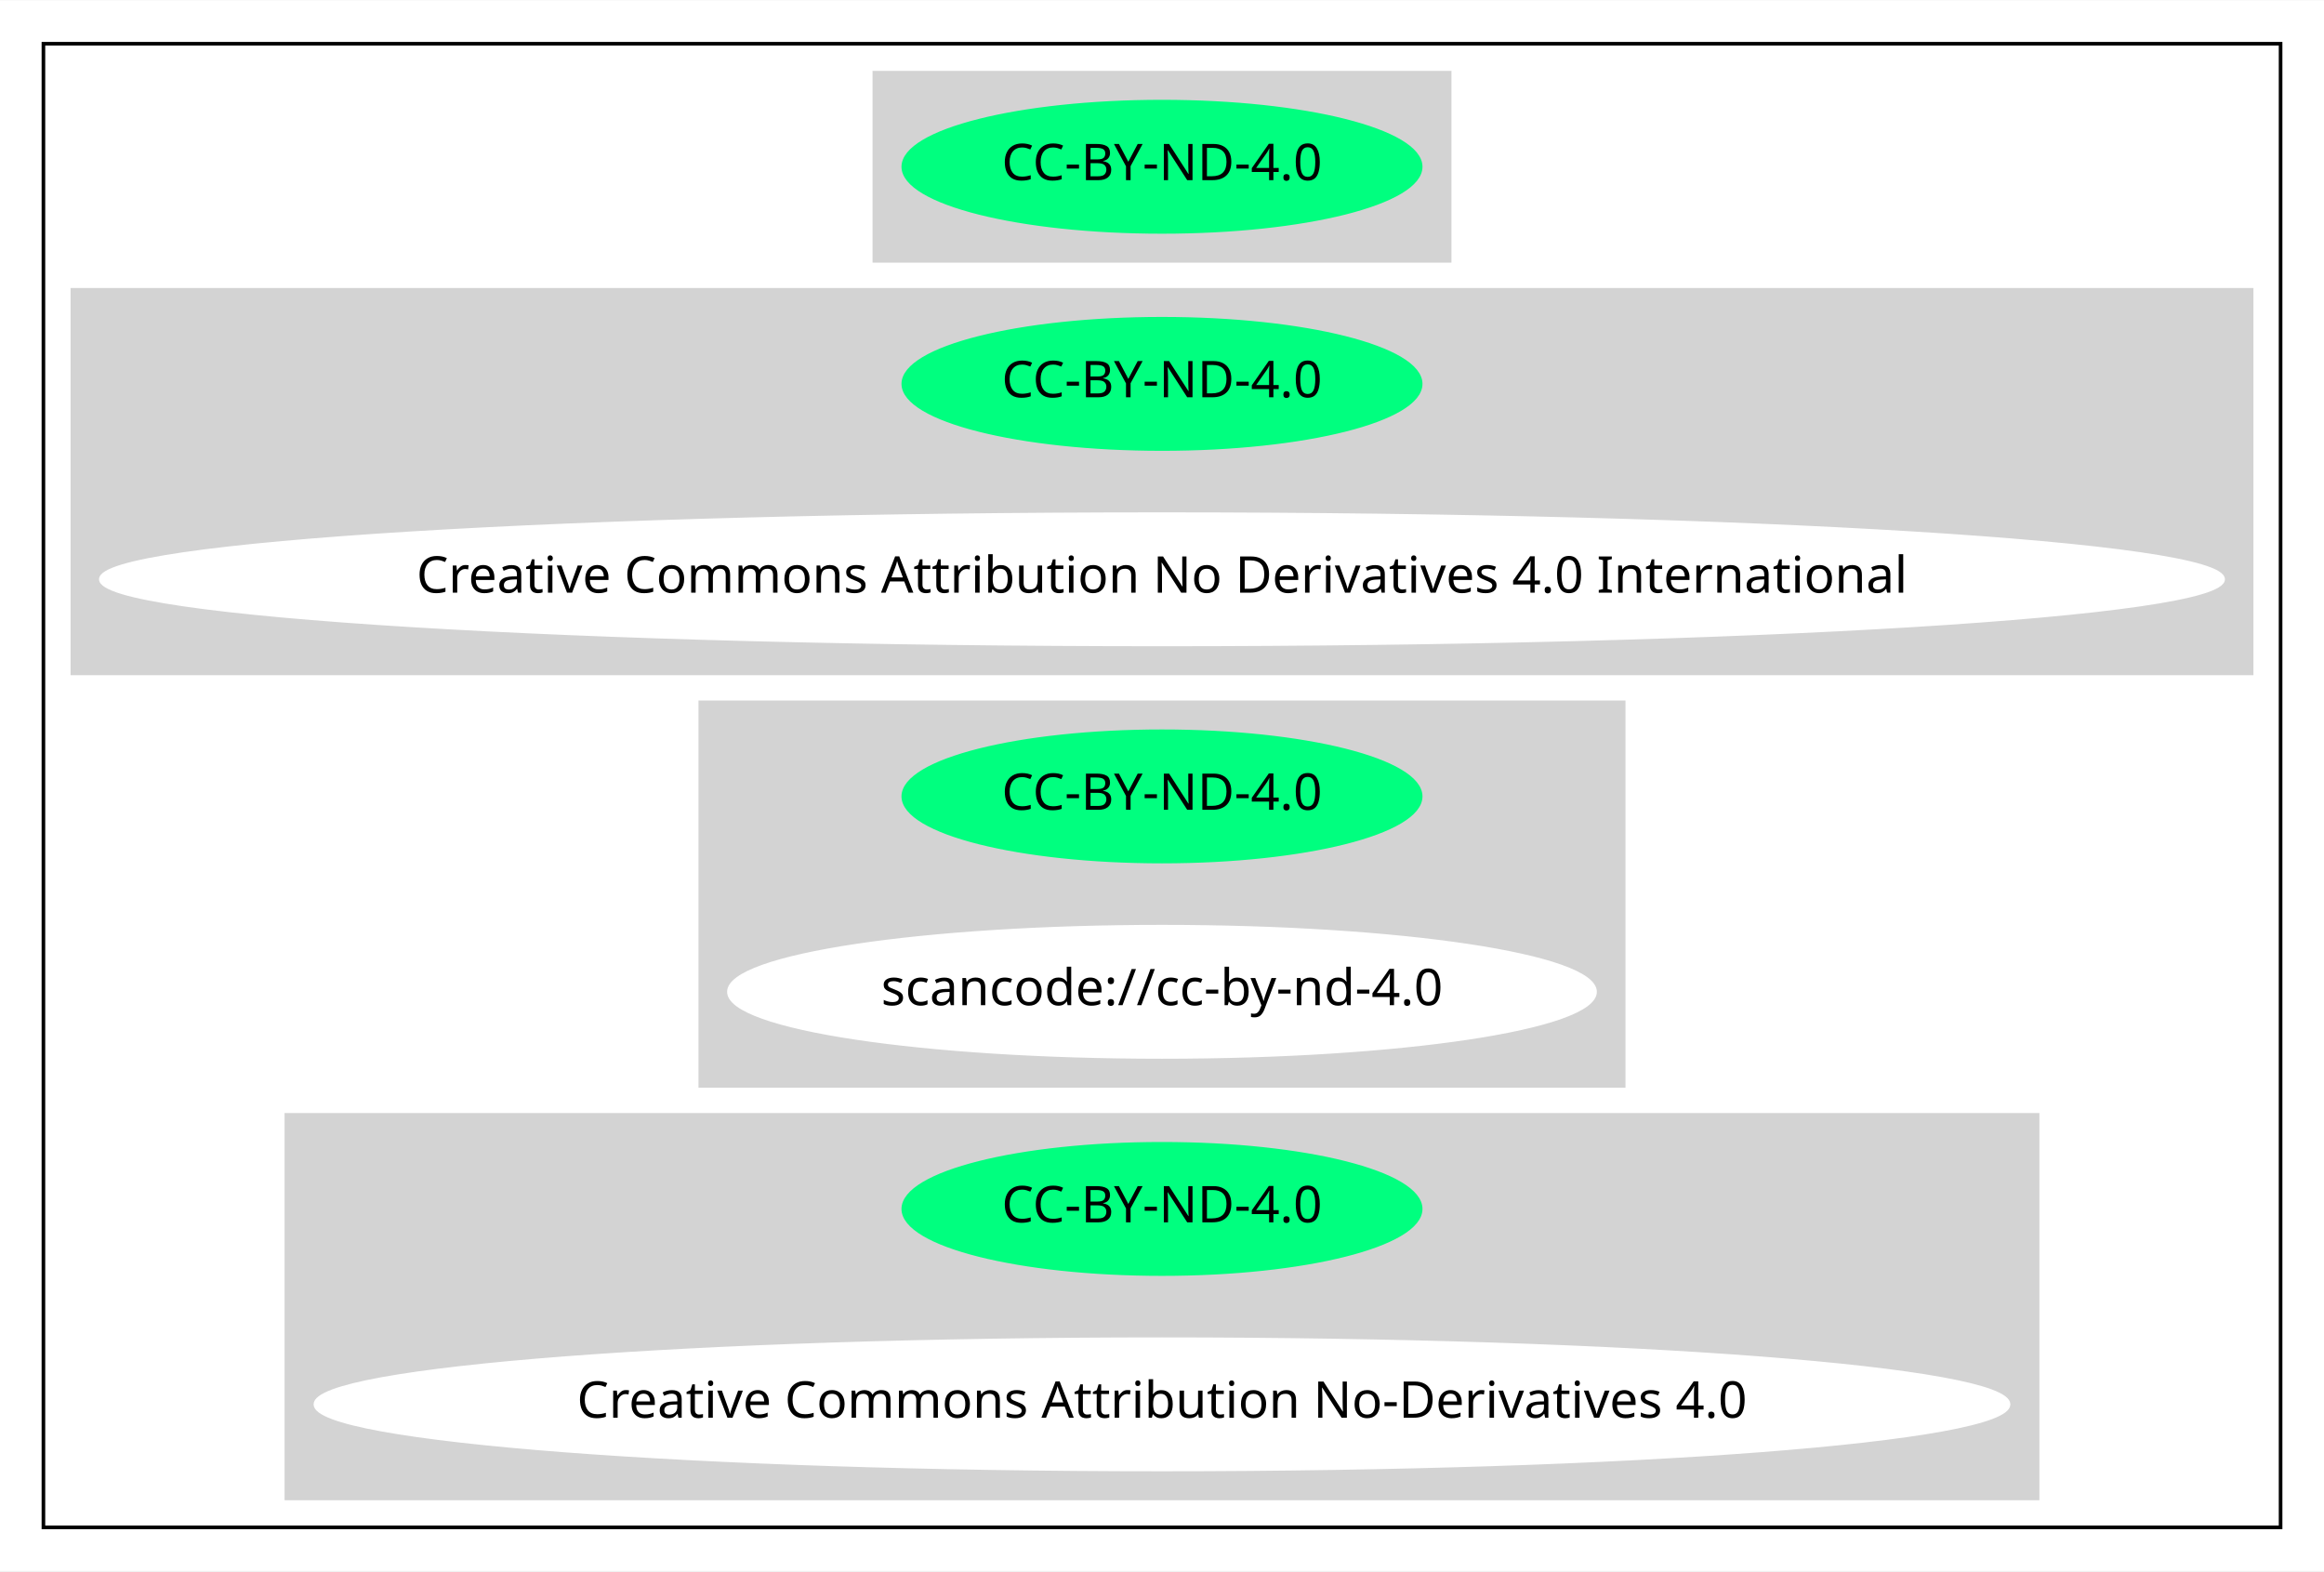
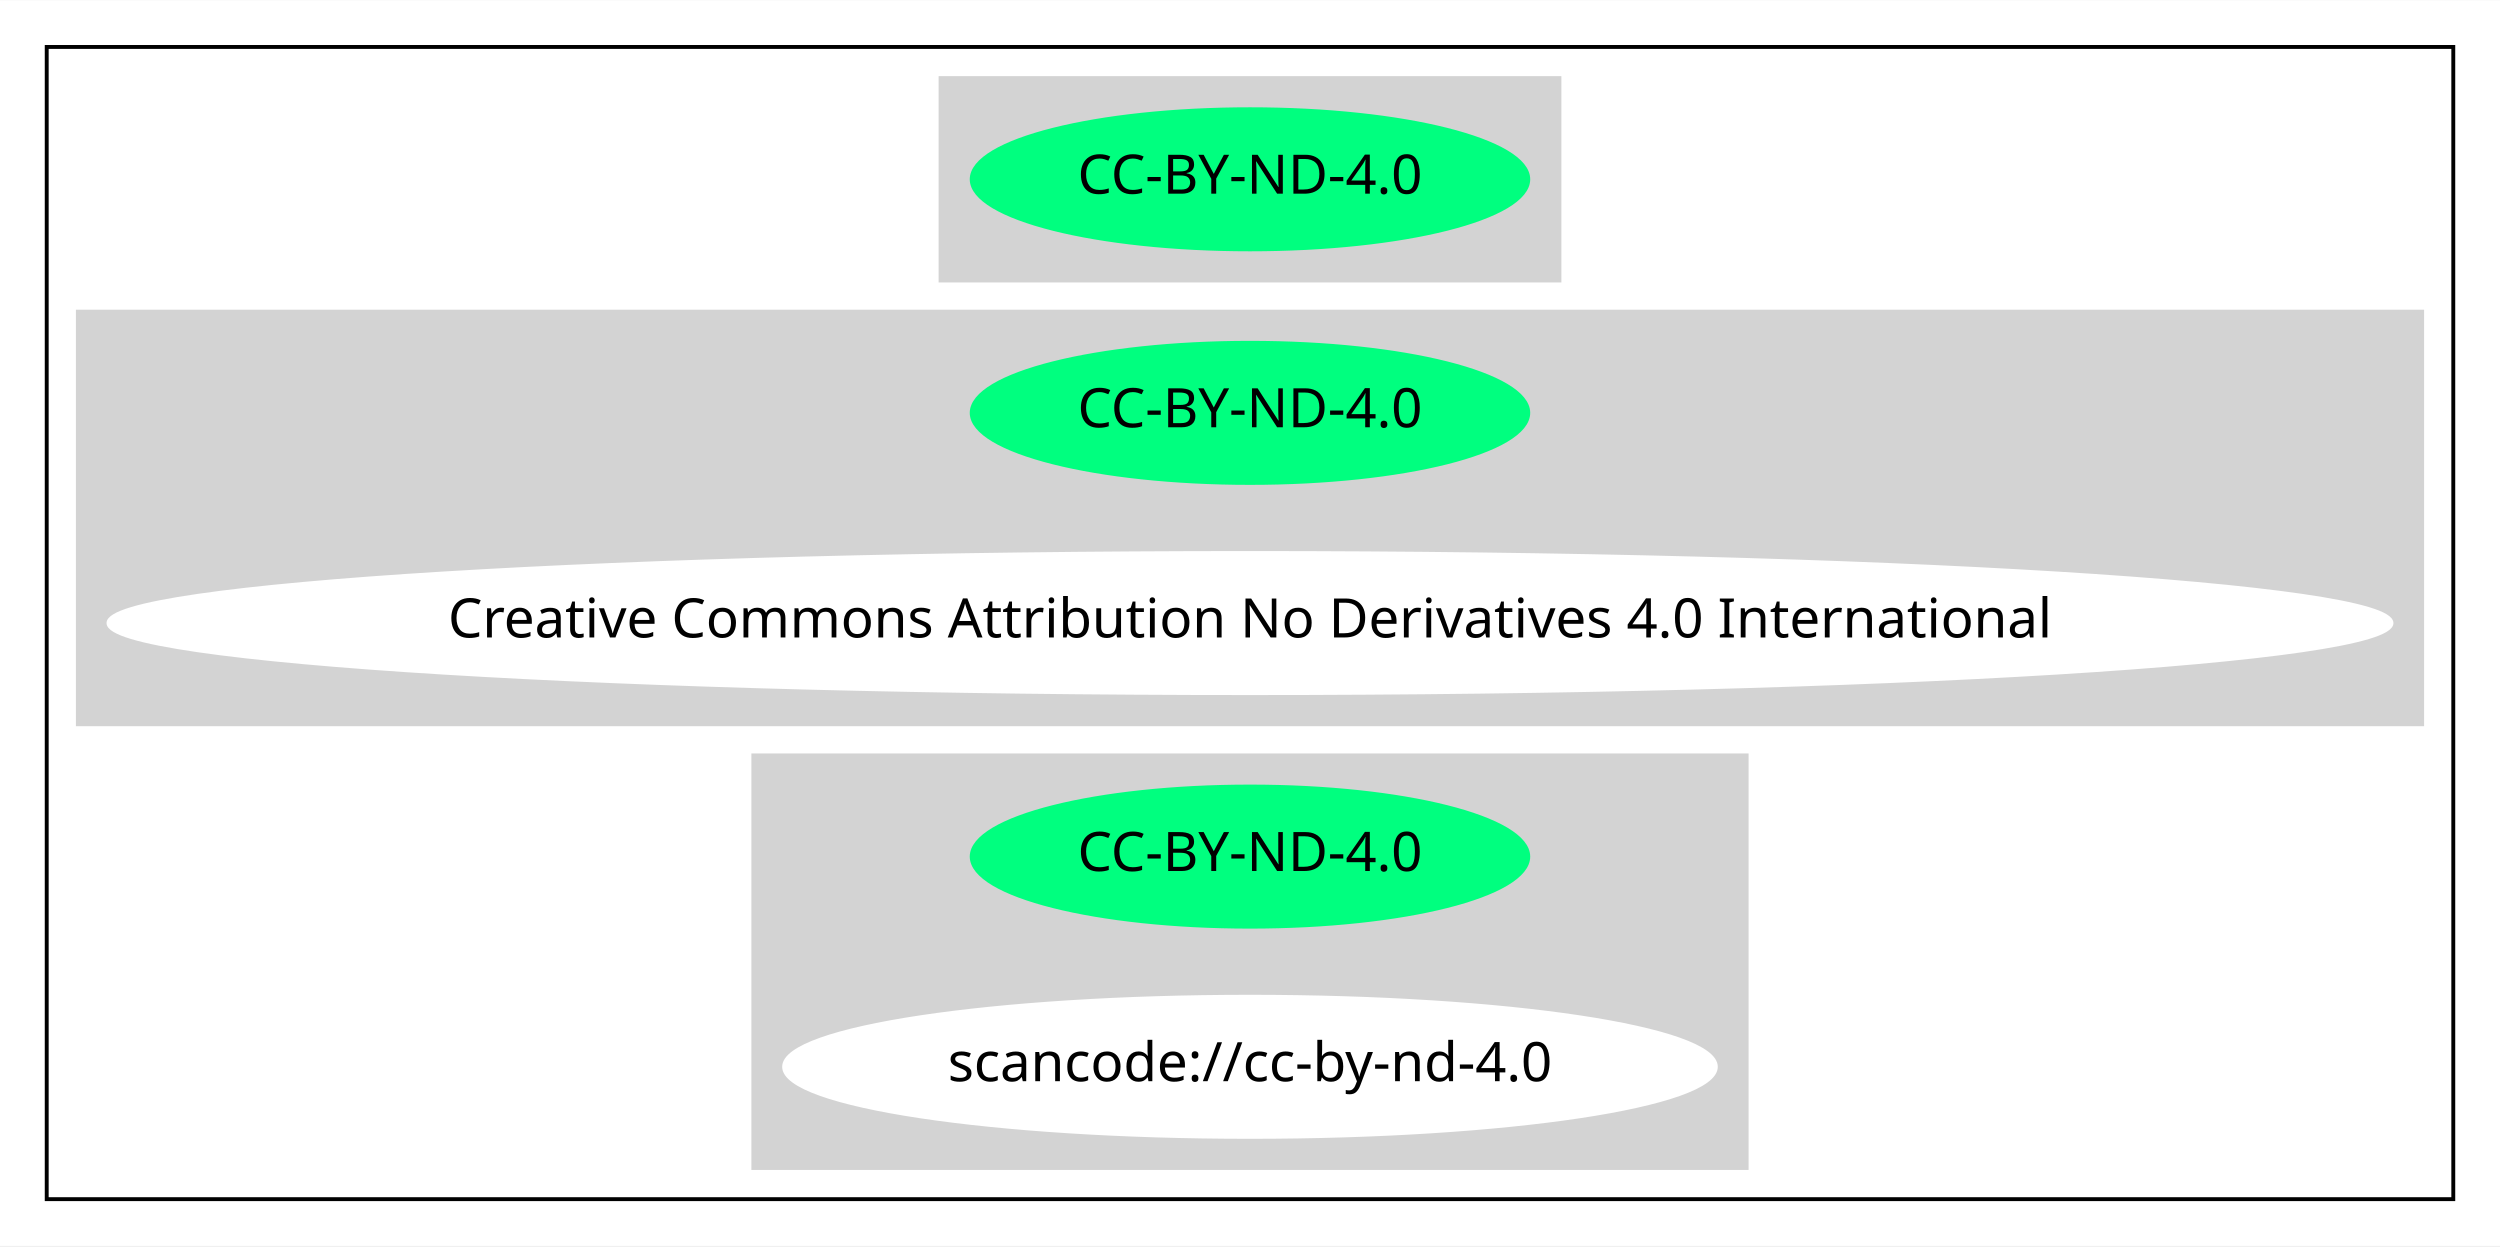
- <svg xmlns="http://www.w3.org/2000/svg" width="642pt" height="434pt" viewBox="0.00 0.00 642.25 434.00">
-   <g id="graph0" class="graph" transform="scale(1 1) rotate(0) translate(4 430)">
-     <polygon fill="white" stroke="transparent" points="-4,4 -4,-430 638.25,-430 638.25,4 -4,4" />
+ <svg xmlns="http://www.w3.org/2000/svg" width="642pt" height="320pt" viewBox="0.00 0.00 642.25 320.00">
+   <g id="graph0" class="graph" transform="scale(1 1) rotate(0) translate(4 316)">
+     <polygon fill="white" stroke="transparent" points="-4,4 -4,-316 638.25,-316 638.25,4 -4,4" />
    <g id="clust1" class="cluster">
-       <polygon fill="none" stroke="black" points="8,-8 8,-418 626.25,-418 626.25,-8 8,-8" />
+       <polygon fill="none" stroke="black" points="8,-8 8,-304 626.25,-304 626.25,-8 8,-8" />
    </g>
    <g id="clust2" class="cluster">
-       <polygon fill="lightgray" stroke="lightgray" points="237.63,-358 237.63,-410 396.62,-410 396.62,-358 237.63,-358" />
+       <polygon fill="lightgray" stroke="lightgray" points="237.63,-244 237.63,-296 396.62,-296 396.62,-244 237.63,-244" />
    </g>
    <g id="clust3" class="cluster">
-       <polygon fill="lightgray" stroke="lightgray" points="16,-244 16,-350 618.25,-350 618.25,-244 16,-244" />
+       <polygon fill="lightgray" stroke="lightgray" points="16,-130 16,-236 618.25,-236 618.25,-130 16,-130" />
    </g>
    <g id="clust4" class="cluster">
-       <polygon fill="lightgray" stroke="lightgray" points="189.53,-130 189.53,-236 444.71,-236 444.71,-130 189.53,-130" />
-     </g>
-     <g id="clust5" class="cluster">
-       <polygon fill="lightgray" stroke="lightgray" points="75.14,-16 75.14,-122 559.1,-122 559.1,-16 75.14,-16" />
+       <polygon fill="lightgray" stroke="lightgray" points="189.53,-16 189.53,-122 444.71,-122 444.71,-16 189.53,-16" />
    </g>
    <g id="node1" class="node">
-       <ellipse fill="springgreen" stroke="springgreen" cx="317.12" cy="-384" rx="71.49" ry="18" />
-       <text text-anchor="middle" x="317.12" y="-380.3" font-family="Times-Roman" font-size="14.00">CC-BY-ND-4.0</text>
+       <ellipse fill="springgreen" stroke="springgreen" cx="317.12" cy="-270" rx="71.49" ry="18" />
+       <text text-anchor="middle" x="317.12" y="-266.3" font-family="Times-Roman" font-size="14.00">CC-BY-ND-4.0</text>
    </g>
    <g id="node2" class="node">
-       <ellipse fill="springgreen" stroke="springgreen" cx="317.12" cy="-324" rx="71.49" ry="18" />
-       <text text-anchor="middle" x="317.12" y="-320.3" font-family="Times-Roman" font-size="14.00">CC-BY-ND-4.0</text>
-     </g>
-     <g id="node3" class="node">
-       <ellipse fill="white" stroke="white" cx="317.12" cy="-270" rx="293.25" ry="18" />
-       <text text-anchor="middle" x="317.12" y="-266.3" font-family="Times-Roman" font-size="14.00">Creative Commons Attribution No Derivatives 4.0 International</text>
-     </g>
-     <g id="node4" class="node">
      <ellipse fill="springgreen" stroke="springgreen" cx="317.12" cy="-210" rx="71.49" ry="18" />
      <text text-anchor="middle" x="317.12" y="-206.3" font-family="Times-Roman" font-size="14.00">CC-BY-ND-4.0</text>
    </g>
-     <g id="node5" class="node">
-       <ellipse fill="white" stroke="white" cx="317.12" cy="-156" rx="119.68" ry="18" />
-       <text text-anchor="middle" x="317.12" y="-152.3" font-family="Times-Roman" font-size="14.00">scancode://cc-by-nd-4.0</text>
+     <g id="node3" class="node">
+       <ellipse fill="white" stroke="white" cx="317.12" cy="-156" rx="293.25" ry="18" />
+       <text text-anchor="middle" x="317.12" y="-152.3" font-family="Times-Roman" font-size="14.00">Creative Commons Attribution No Derivatives 4.0 International</text>
    </g>
-     <g id="node6" class="node">
+     <g id="node4" class="node">
      <ellipse fill="springgreen" stroke="springgreen" cx="317.12" cy="-96" rx="71.49" ry="18" />
      <text text-anchor="middle" x="317.12" y="-92.3" font-family="Times-Roman" font-size="14.00">CC-BY-ND-4.0</text>
    </g>
-     <g id="node7" class="node">
-       <ellipse fill="white" stroke="white" cx="317.12" cy="-42" rx="233.96" ry="18" />
-       <text text-anchor="middle" x="317.12" y="-38.3" font-family="Times-Roman" font-size="14.00">Creative Commons Attribution No-Derivatives 4.0</text>
+     <g id="node5" class="node">
+       <ellipse fill="white" stroke="white" cx="317.12" cy="-42" rx="119.68" ry="18" />
+       <text text-anchor="middle" x="317.12" y="-38.3" font-family="Times-Roman" font-size="14.00">scancode://cc-by-nd-4.0</text>
    </g>
  </g>
</svg>
